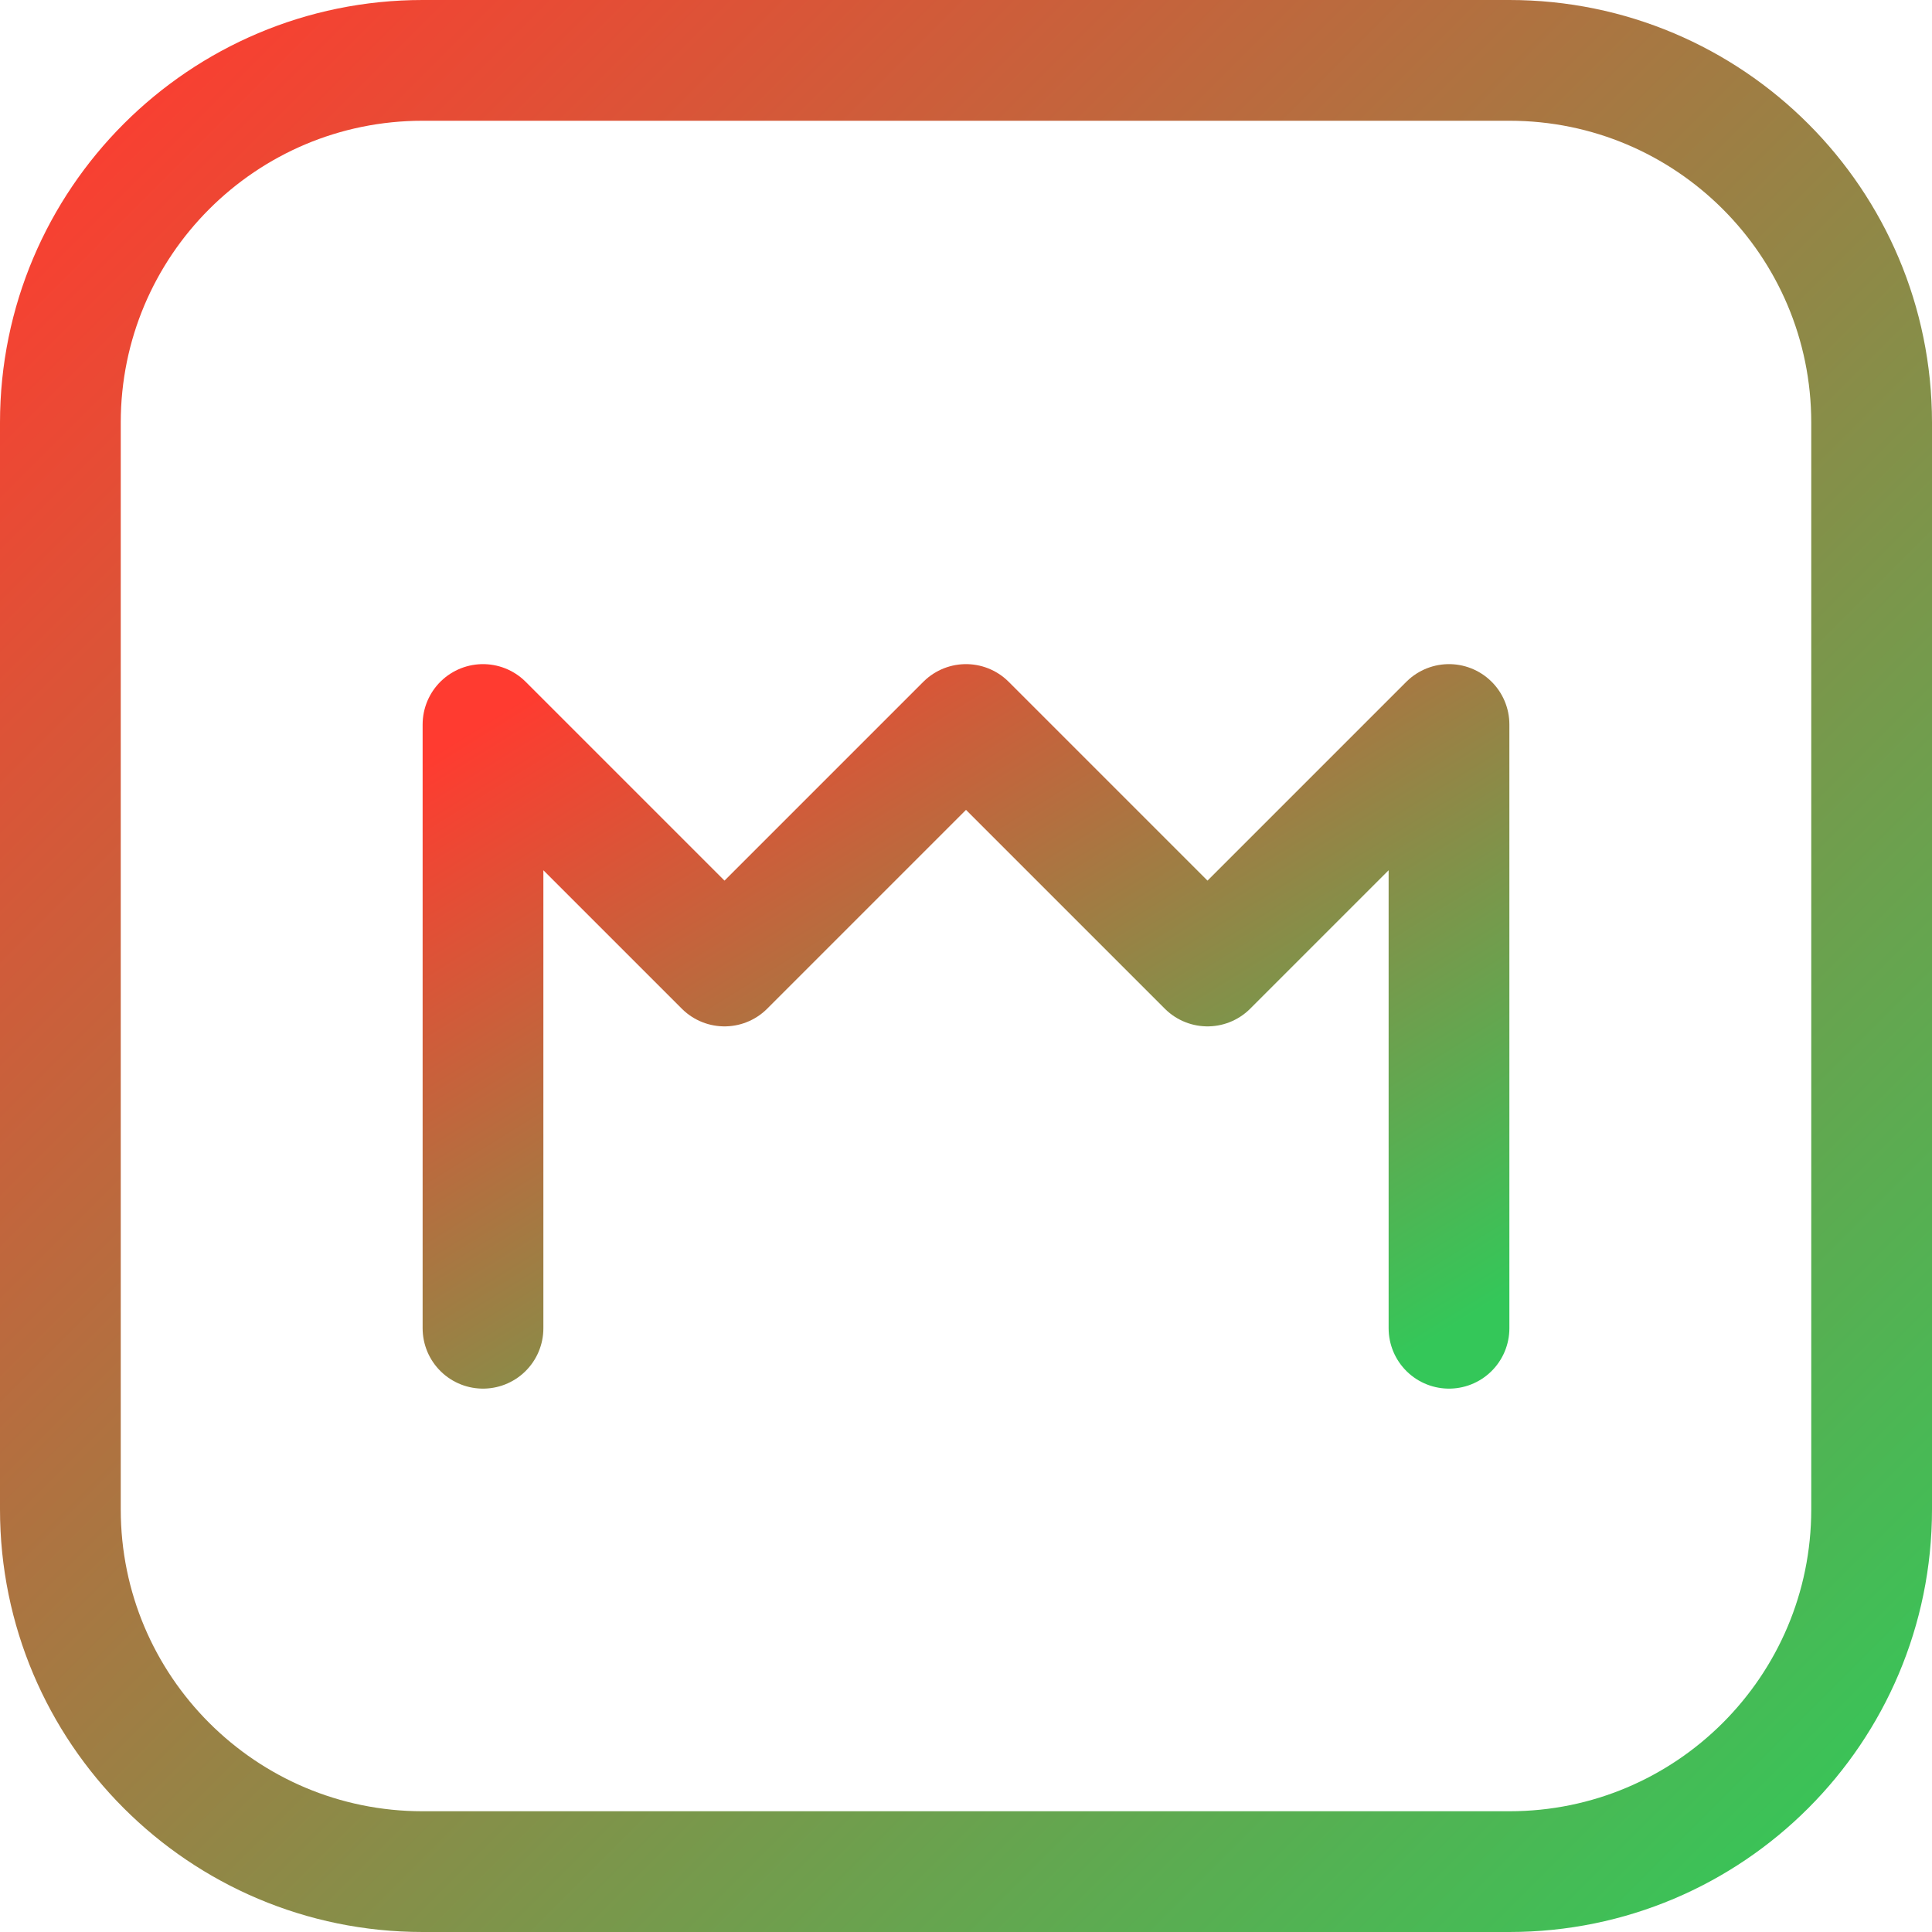
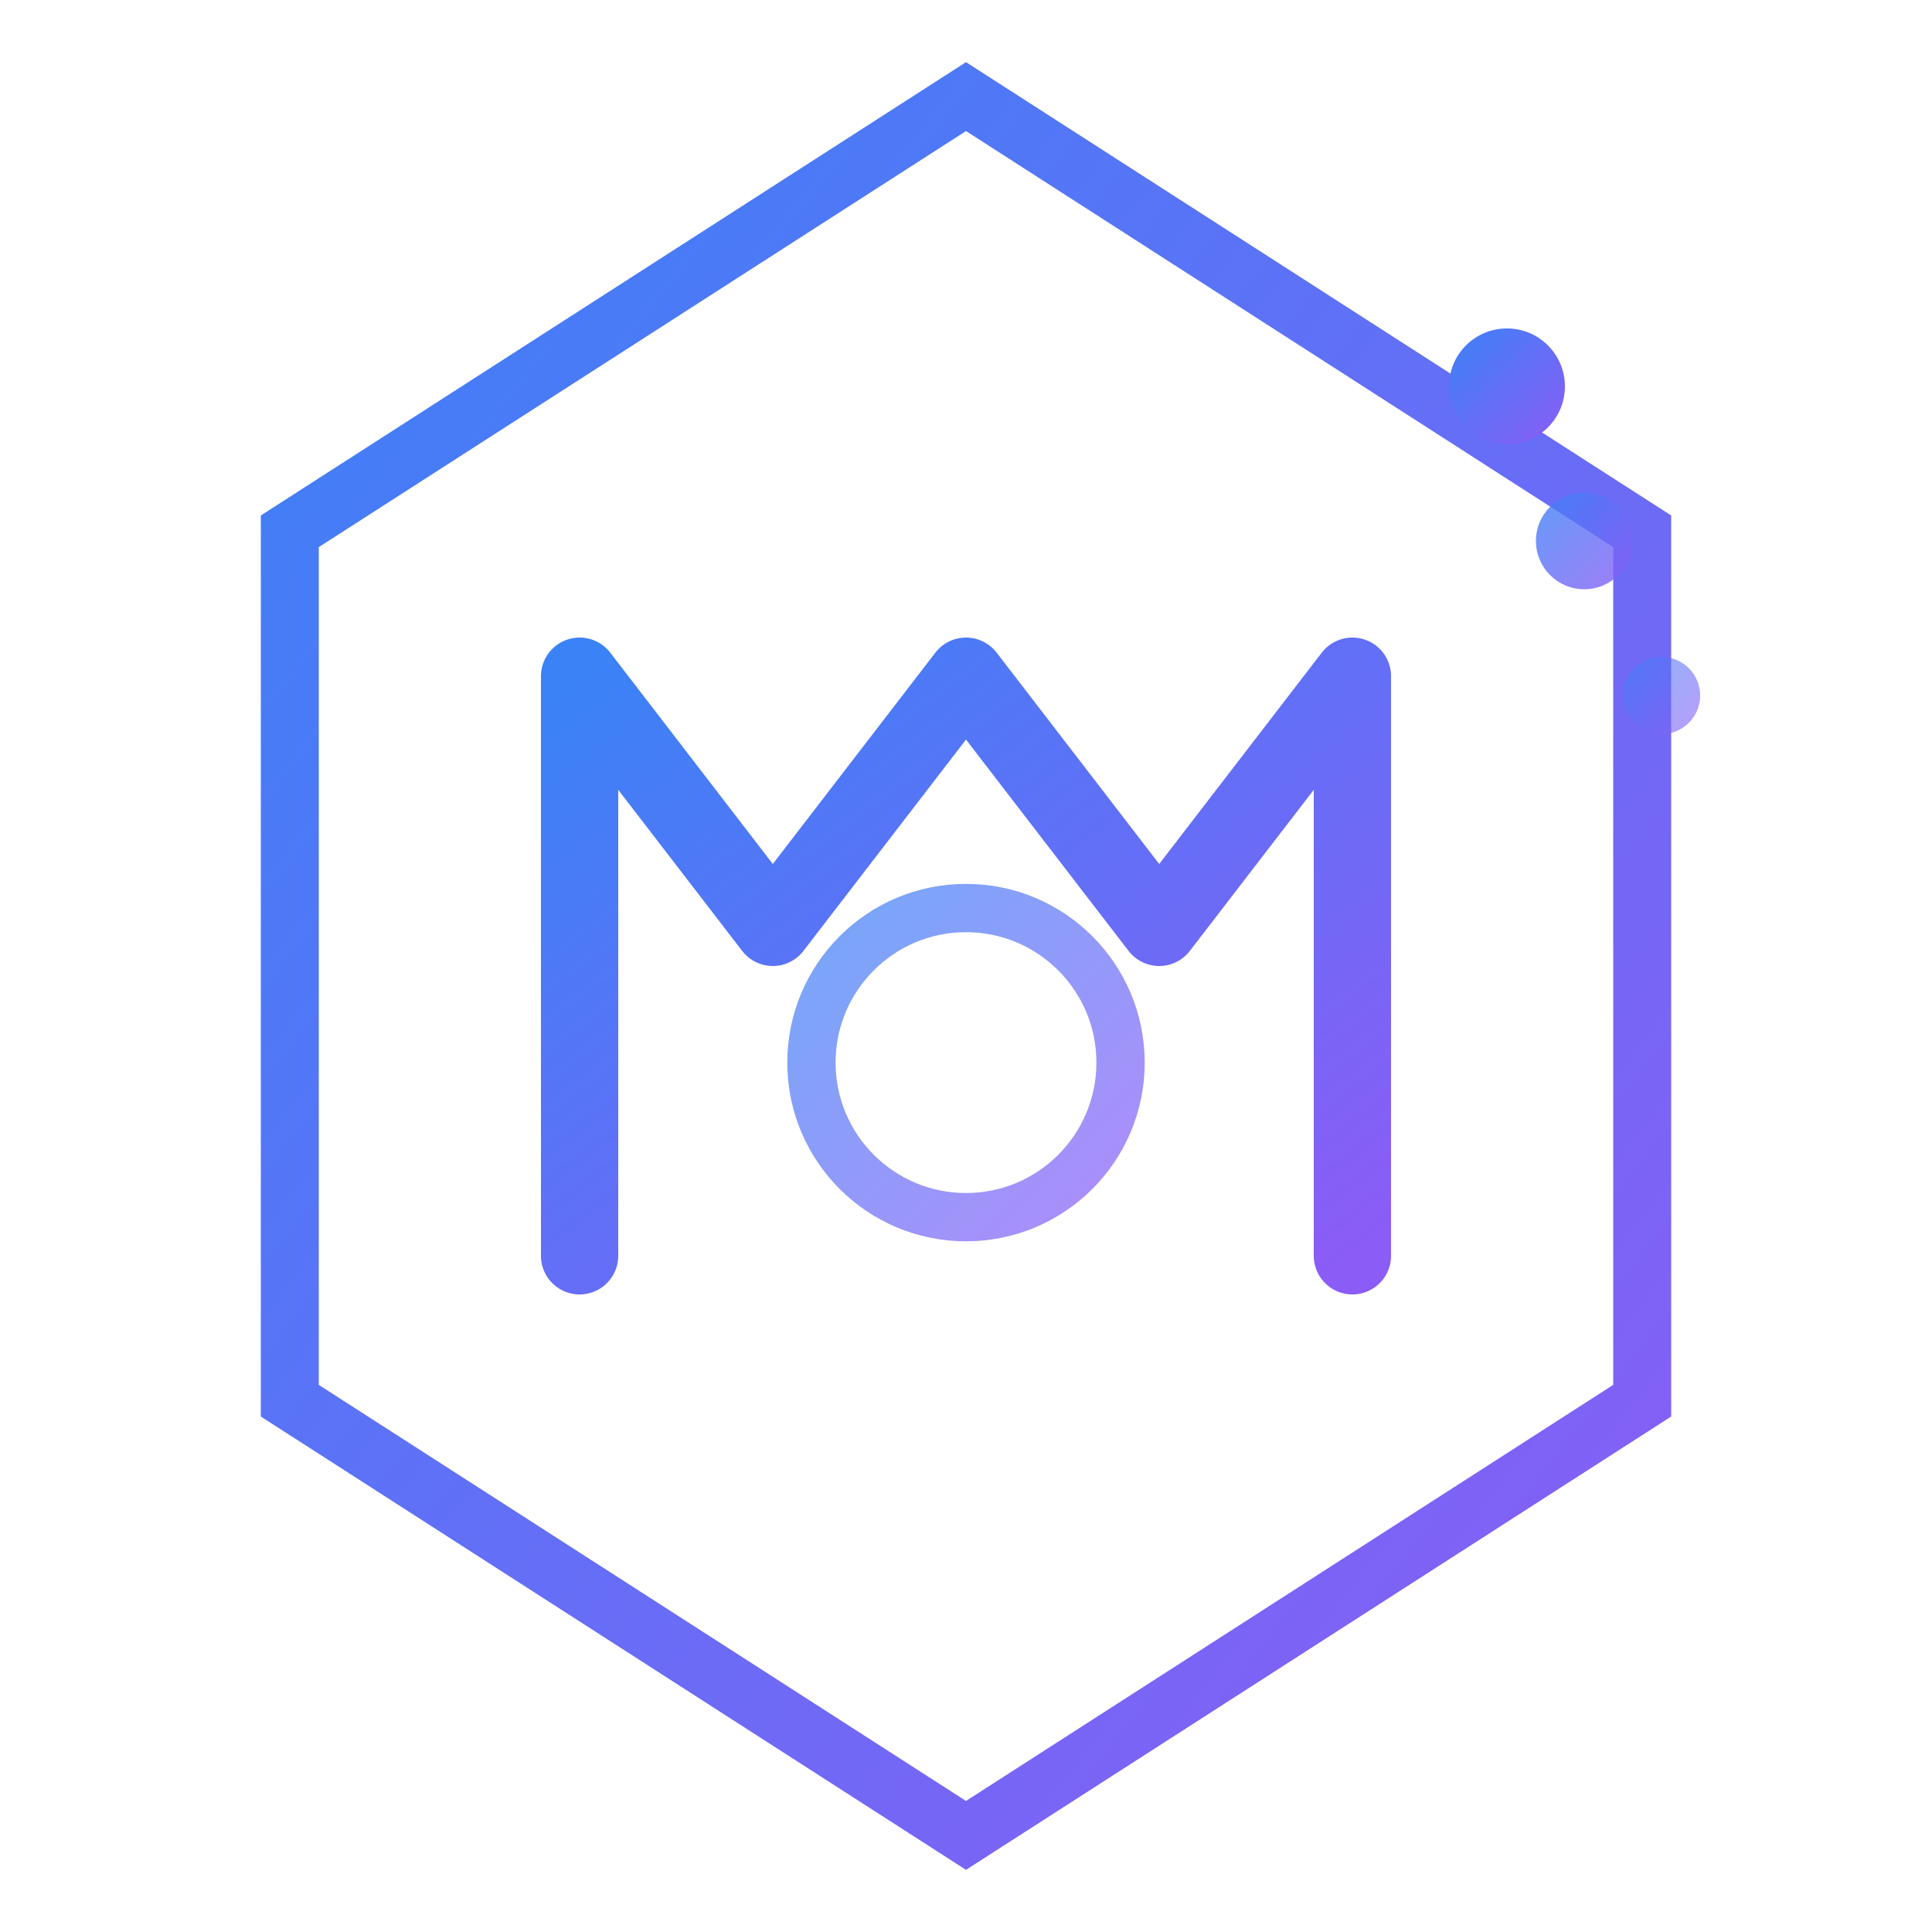
- <svg xmlns="http://www.w3.org/2000/svg" viewBox="0 0 64 64">
+ <svg xmlns="http://www.w3.org/2000/svg" viewBox="0 0 100 100">
  <defs>
-     <linearGradient id="g" x1="0" y1="0" x2="1" y2="1">
-       <stop offset="0" stop-color="#ff3b30" />
-       <stop offset="1" stop-color="#34c759" />
+     <linearGradient id="faviconGradient" x1="0%" y1="0%" x2="100%" y2="100%">
+       <stop offset="0%" style="stop-color:#3b82f6;stop-opacity:1" />
+       <stop offset="100%" style="stop-color:#8b5cf6;stop-opacity:1" />
    </linearGradient>
  </defs>
-   <rect x="2" y="2" width="60" height="60" rx="12" fill="none" stroke="url(#g)" stroke-width="4" />
-   <path d="M16 44 V24 L24 32 L32 24 L40 32 L48 24 V44" fill="none" stroke="url(#g)" stroke-width="4" stroke-linecap="round" stroke-linejoin="round" />
+   <path d="M50 5 L85 27.5 L85 72.5 L50 95 L15 72.5 L15 27.5 Z" fill="none" stroke="url(#faviconGradient)" stroke-width="3" />
+   <path d="M30 65 L30 35 L40 48 L50 35 L60 48 L70 35 L70 65" fill="none" stroke="url(#faviconGradient)" stroke-width="4" stroke-linecap="round" stroke-linejoin="round" />
+   <circle cx="50" cy="55" r="8" fill="none" stroke="url(#faviconGradient)" stroke-width="2.5" opacity="0.7" />
+   <circle cx="78" cy="20" r="3" fill="url(#faviconGradient)" />
+   <circle cx="82" cy="28" r="2.5" fill="url(#faviconGradient)" opacity="0.8" />
+   <circle cx="86" cy="36" r="2" fill="url(#faviconGradient)" opacity="0.6" />
</svg>
